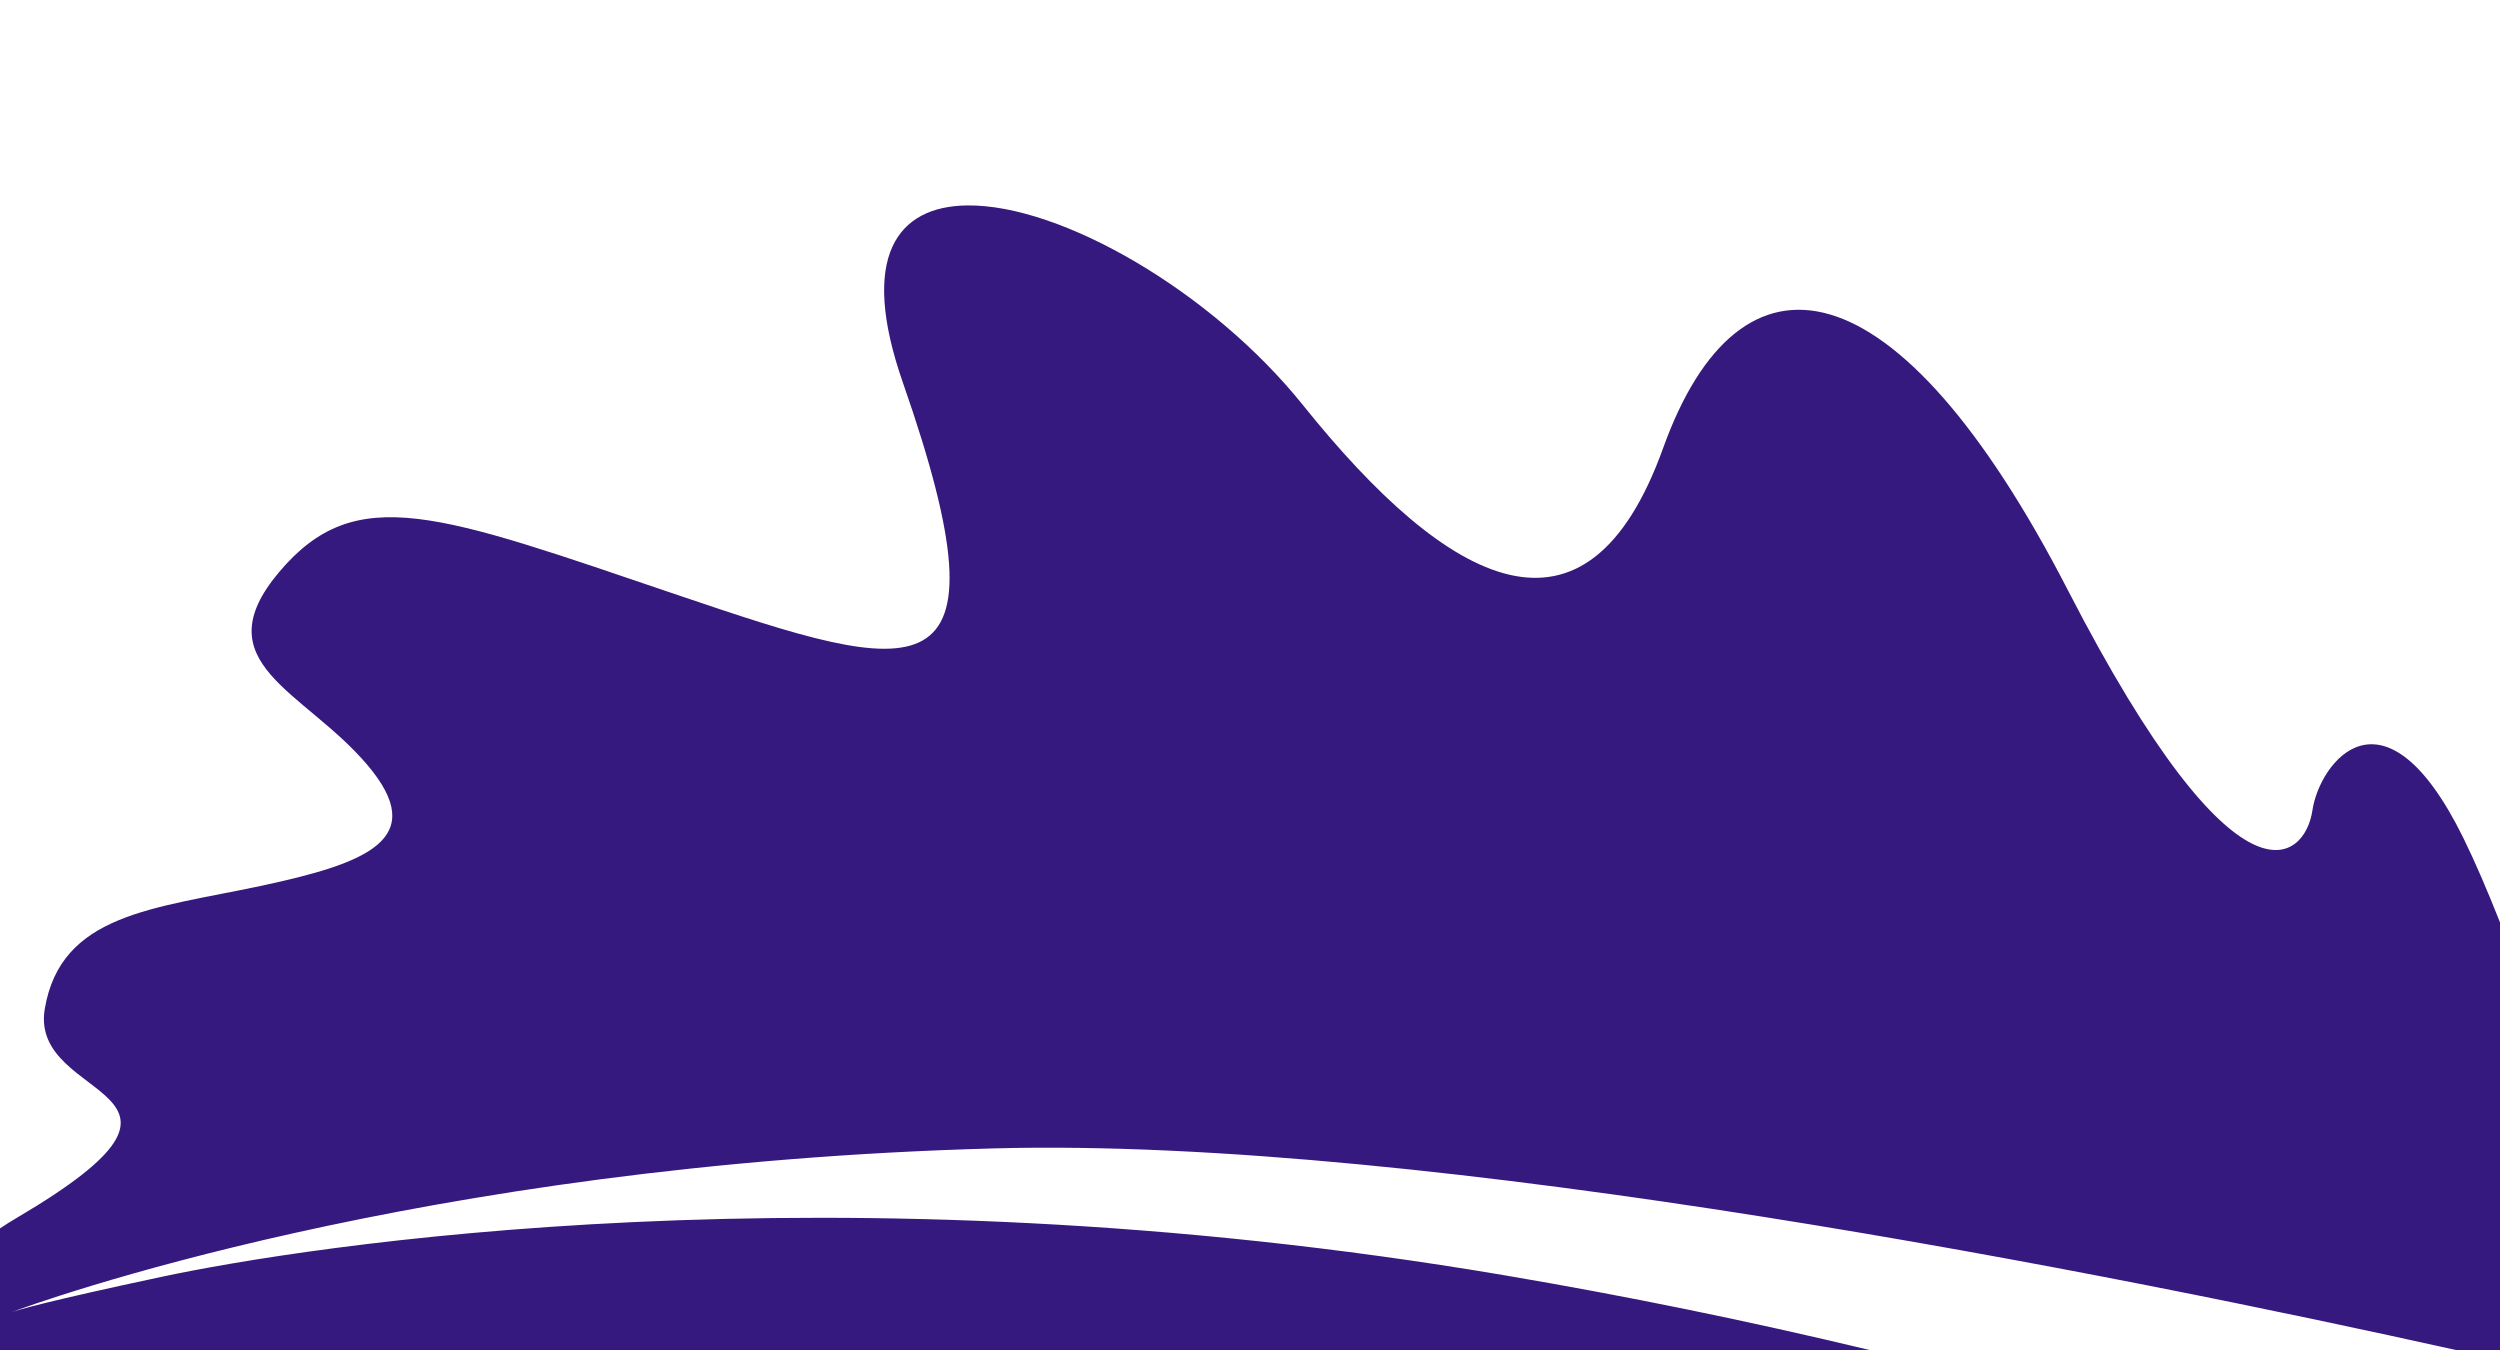
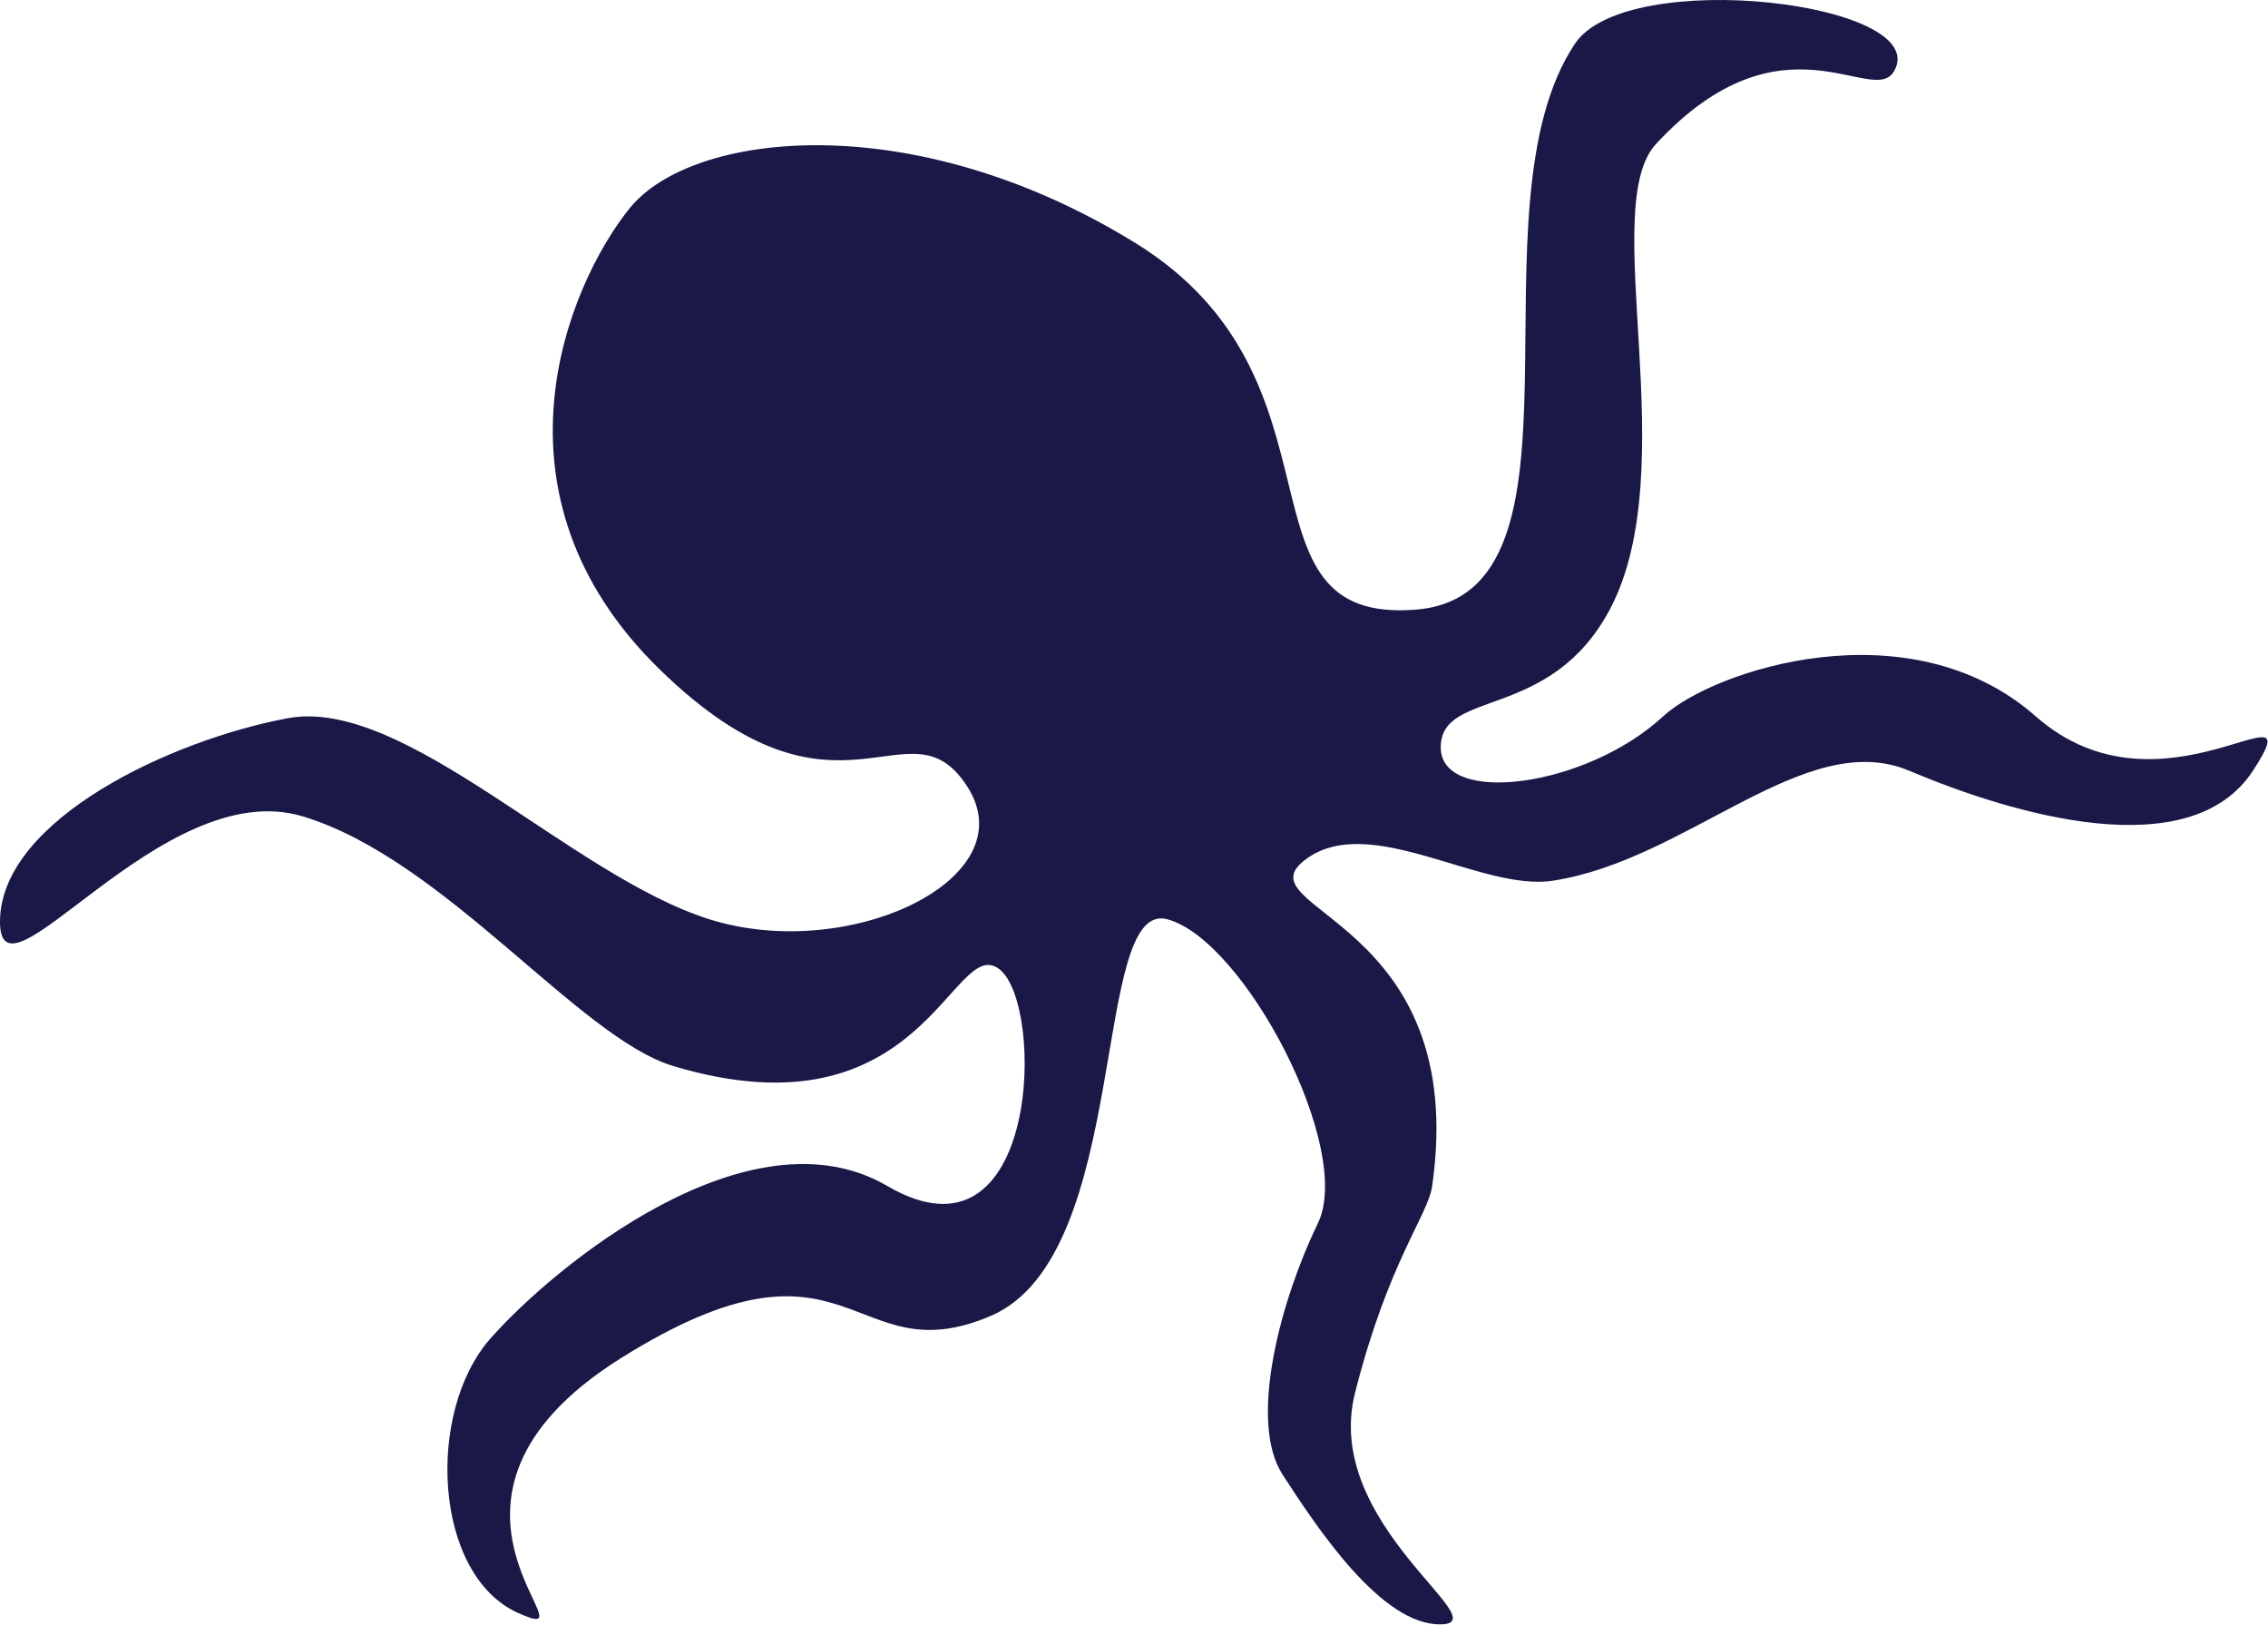
- <svg xmlns="http://www.w3.org/2000/svg" width="1600" height="864">
-   <path d="M619.148 131.475c-45.084.475-69.441 32.787-41.29 113.423 72.138 206.64 9.546 188.042-144.012 135.961-153.559-52.08-206.01-73.097-255.21-14.732-49.199 58.365 16.18 75.893 56.44 123.396 40.261 47.505-.273 62.984-68.406 77.506-68.133 14.523-127.737 17.652-138.018 78.664-10.281 61.014 126.26 48.892-18.05 133.805A210.6 210.6 0 0 0 0 786.162V864h1196.486a3519.037 3519.037 0 0 0-234.316-47.941c-429.164-72.675-768.214-18.188-858.621 1.082-74.004 15.774-92.123 21.223-96.352 22.707 14.805-5.527 259.872-95.04 629.487-104.885 279.482-7.444 719.648 81.142 935.056 129.037H1600V590.326c-8.13-20.532-16.096-39.107-23.59-54.303-50.664-102.738-91.946-48.243-96.486-17.29-4.541 30.954-46.55 72.402-156.383-140.84-109.833-213.244-210.112-227.434-259.137-91.135-49.024 136.3-137.104 88.928-230.5-27.473-58.563-72.988-154.917-128.442-214.756-127.81z" fill="#36197f" />
+ <svg xmlns="http://www.w3.org/2000/svg" width="976" height="699" viewBox="0 0 976 699" fill="none">
+   <path d="M677.777 18.785C700.199 -14.704 832.261 1.156 815.05 30.675C805.905 46.359 767.107 3.116 712.608 61.983C687.34 89.275 725.135 201.391 692.72 262.31C667.002 310.642 619.999 296.152 619.999 321.571C619.999 346.989 682.623 338.853 715.66 308.264C737.086 288.425 821.594 260.297 876.093 308.264C930.593 356.231 996.566 290.225 969.521 331.632C942.476 373.04 866.259 350.491 821.594 331.632C776.929 312.774 726.404 370.133 668.126 378.969C637.104 383.673 588.857 348.814 561.402 370.133C533.947 391.452 632.693 395.551 616.311 510.344C614.501 523.03 597.462 542.732 583.12 599.308C568.778 655.885 645.405 698.522 619.999 698.932C594.594 699.342 567.139 657.934 551.977 634.566C536.816 611.197 551.568 558.311 567.139 526.333C582.71 494.355 535.586 404.571 502.395 395.551C469.204 386.532 487.234 539.862 426.587 566.1C365.941 592.339 366.761 522.233 267.596 584.139C168.431 646.045 259.401 710.411 222.931 694.012C186.461 677.613 183.183 607.508 211.048 575.94C238.912 544.372 322.837 475.808 381.922 510.344C447.561 548.71 449.944 431.629 429.866 416.87C409.787 402.111 397.384 491.024 289.724 458.687C248.952 446.441 191.379 369.723 130.323 351.274C69.267 332.825 -1.213 438.599 0.016 395.551C1.245 352.504 73.365 318.476 123.767 309.047C174.169 299.617 245.468 376.692 305.295 395.551C365.122 414.41 441.749 378.332 416.343 338.565C390.937 298.797 361.434 363.573 283.987 288.138C206.54 212.703 244.239 122.919 270.874 89.711C297.509 56.503 392.576 45.434 488.463 104.47C584.349 163.506 528.211 268.869 609.345 262.31C690.48 255.75 630.291 89.711 677.777 18.785Z" fill="#191847" />
</svg>
